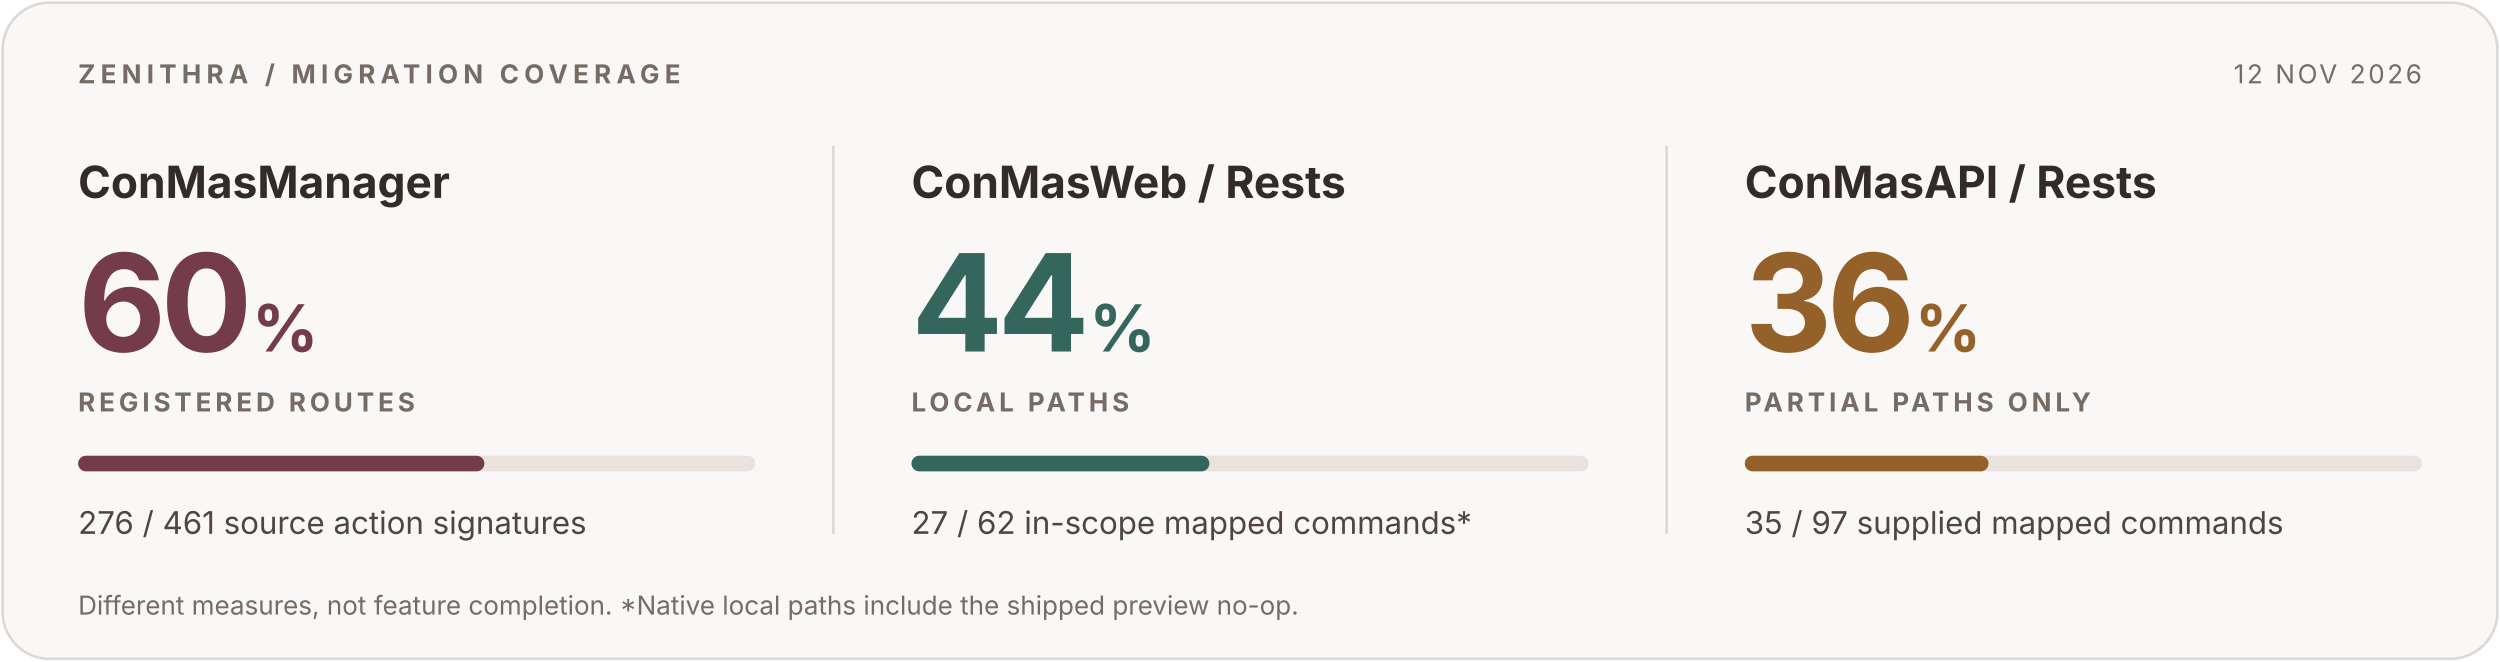
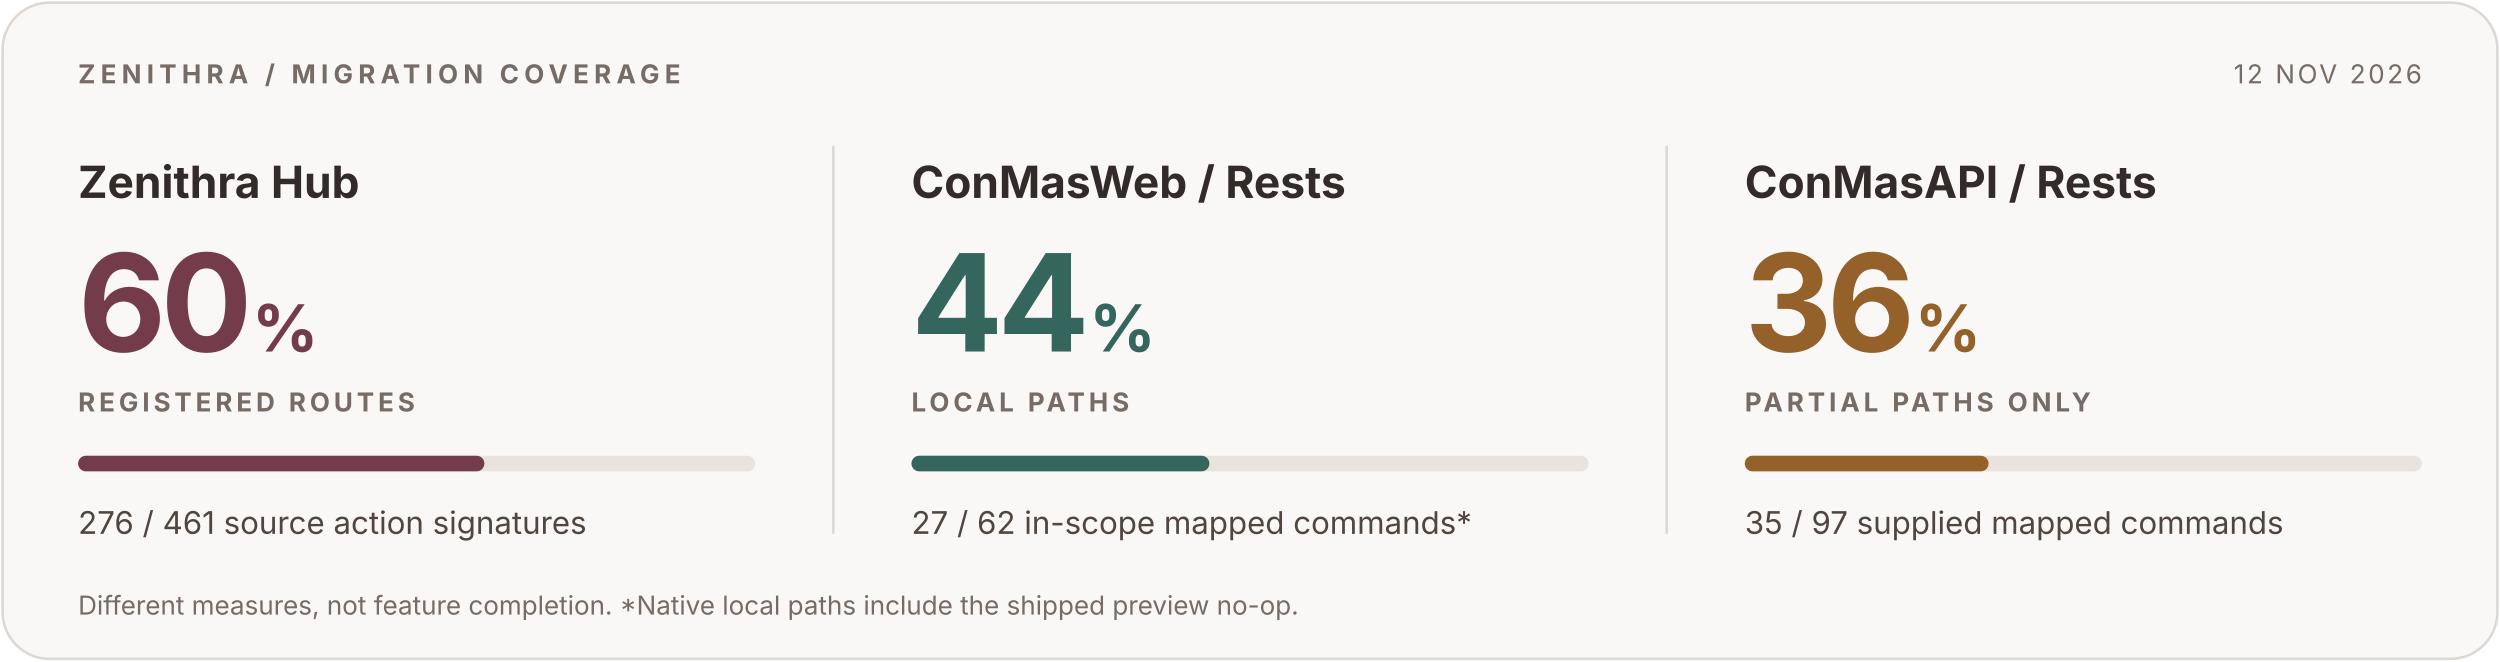
<svg xmlns="http://www.w3.org/2000/svg" width="960" height="254" viewBox="0 0 960 254" role="img" aria-labelledby="title description">
  <rect x="1" y="1" width="958" height="252" rx="18" fill="#faf8f6" stroke="#ded8d4" />
  <g font-family="system-ui, -apple-system, 'Segoe UI', sans-serif">
    <text x="30" y="32" fill="#766b65" font-size="10" font-weight="700" letter-spacing="2">ZENITHRA / MIGRATION COVERAGE</text>
    <text x="930" y="32" text-anchor="end" fill="#766b65" font-size="10" letter-spacing="1">12 NOV 2026</text>
    <path d="M320 56V205M640 56V205" stroke="#ded8d4" />
    <g transform="translate(30 0)">
-       <text y="76" fill="#332b29" font-size="17" font-weight="650">ConMasManager</text>
+       <text y="76" fill="#332b29" font-size="17" font-weight="650">Zenithra Hub</text>
      <text y="135" fill="#743b4a" font-size="52" font-weight="750" letter-spacing="-2">60<tspan font-size="25" letter-spacing="0">%</tspan>
      </text>
      <text y="158" fill="#766b65" font-size="10" font-weight="700" letter-spacing="1.5">REGISTERED ROUTES</text>
      <rect y="175" width="260" height="6" rx="3" fill="#e9e2dd" />
      <rect y="175" width="156" height="6" rx="3" fill="#743b4a" />
      <text y="205" fill="#514540" font-size="12">276 / 461 source action signatures</text>
    </g>
    <g transform="translate(350 0)">
      <text y="76" fill="#332b29" font-size="17" font-weight="650">ConMasWeb / Rests</text>
      <text y="135" fill="#35665d" font-size="52" font-weight="750" letter-spacing="-2">44<tspan font-size="25" letter-spacing="0">%</tspan>
      </text>
      <text y="158" fill="#766b65" font-size="10" font-weight="700" letter-spacing="1.5">LOCAL PATHS</text>
      <rect y="175" width="260" height="6" rx="3" fill="#e9e2dd" />
      <rect y="175" width="114.4" height="6" rx="3" fill="#35665d" />
      <text y="205" fill="#514540" font-size="12">27 / 62 in-scope mapped commands*</text>
    </g>
    <g transform="translate(670 0)">
      <text y="76" fill="#332b29" font-size="17" font-weight="650">ConMasAPI / Rests</text>
      <text y="135" fill="#936129" font-size="52" font-weight="750" letter-spacing="-2">36<tspan font-size="25" letter-spacing="0">%</tspan>
      </text>
      <text y="158" fill="#766b65" font-size="10" font-weight="700" letter-spacing="1.5">PARTIAL PATHS ONLY</text>
      <rect y="175" width="260" height="6" rx="3" fill="#e9e2dd" />
      <rect y="175" width="93.6" height="6" rx="3" fill="#936129" />
      <text y="205" fill="#514540" font-size="12">35 / 97 supplied mapped commands</text>
    </g>
    <text x="30" y="236" fill="#766b65" font-size="10">Different measures, not feature completion. *Native local paths include the shipped preview no-op.</text>
  </g>
</svg>
